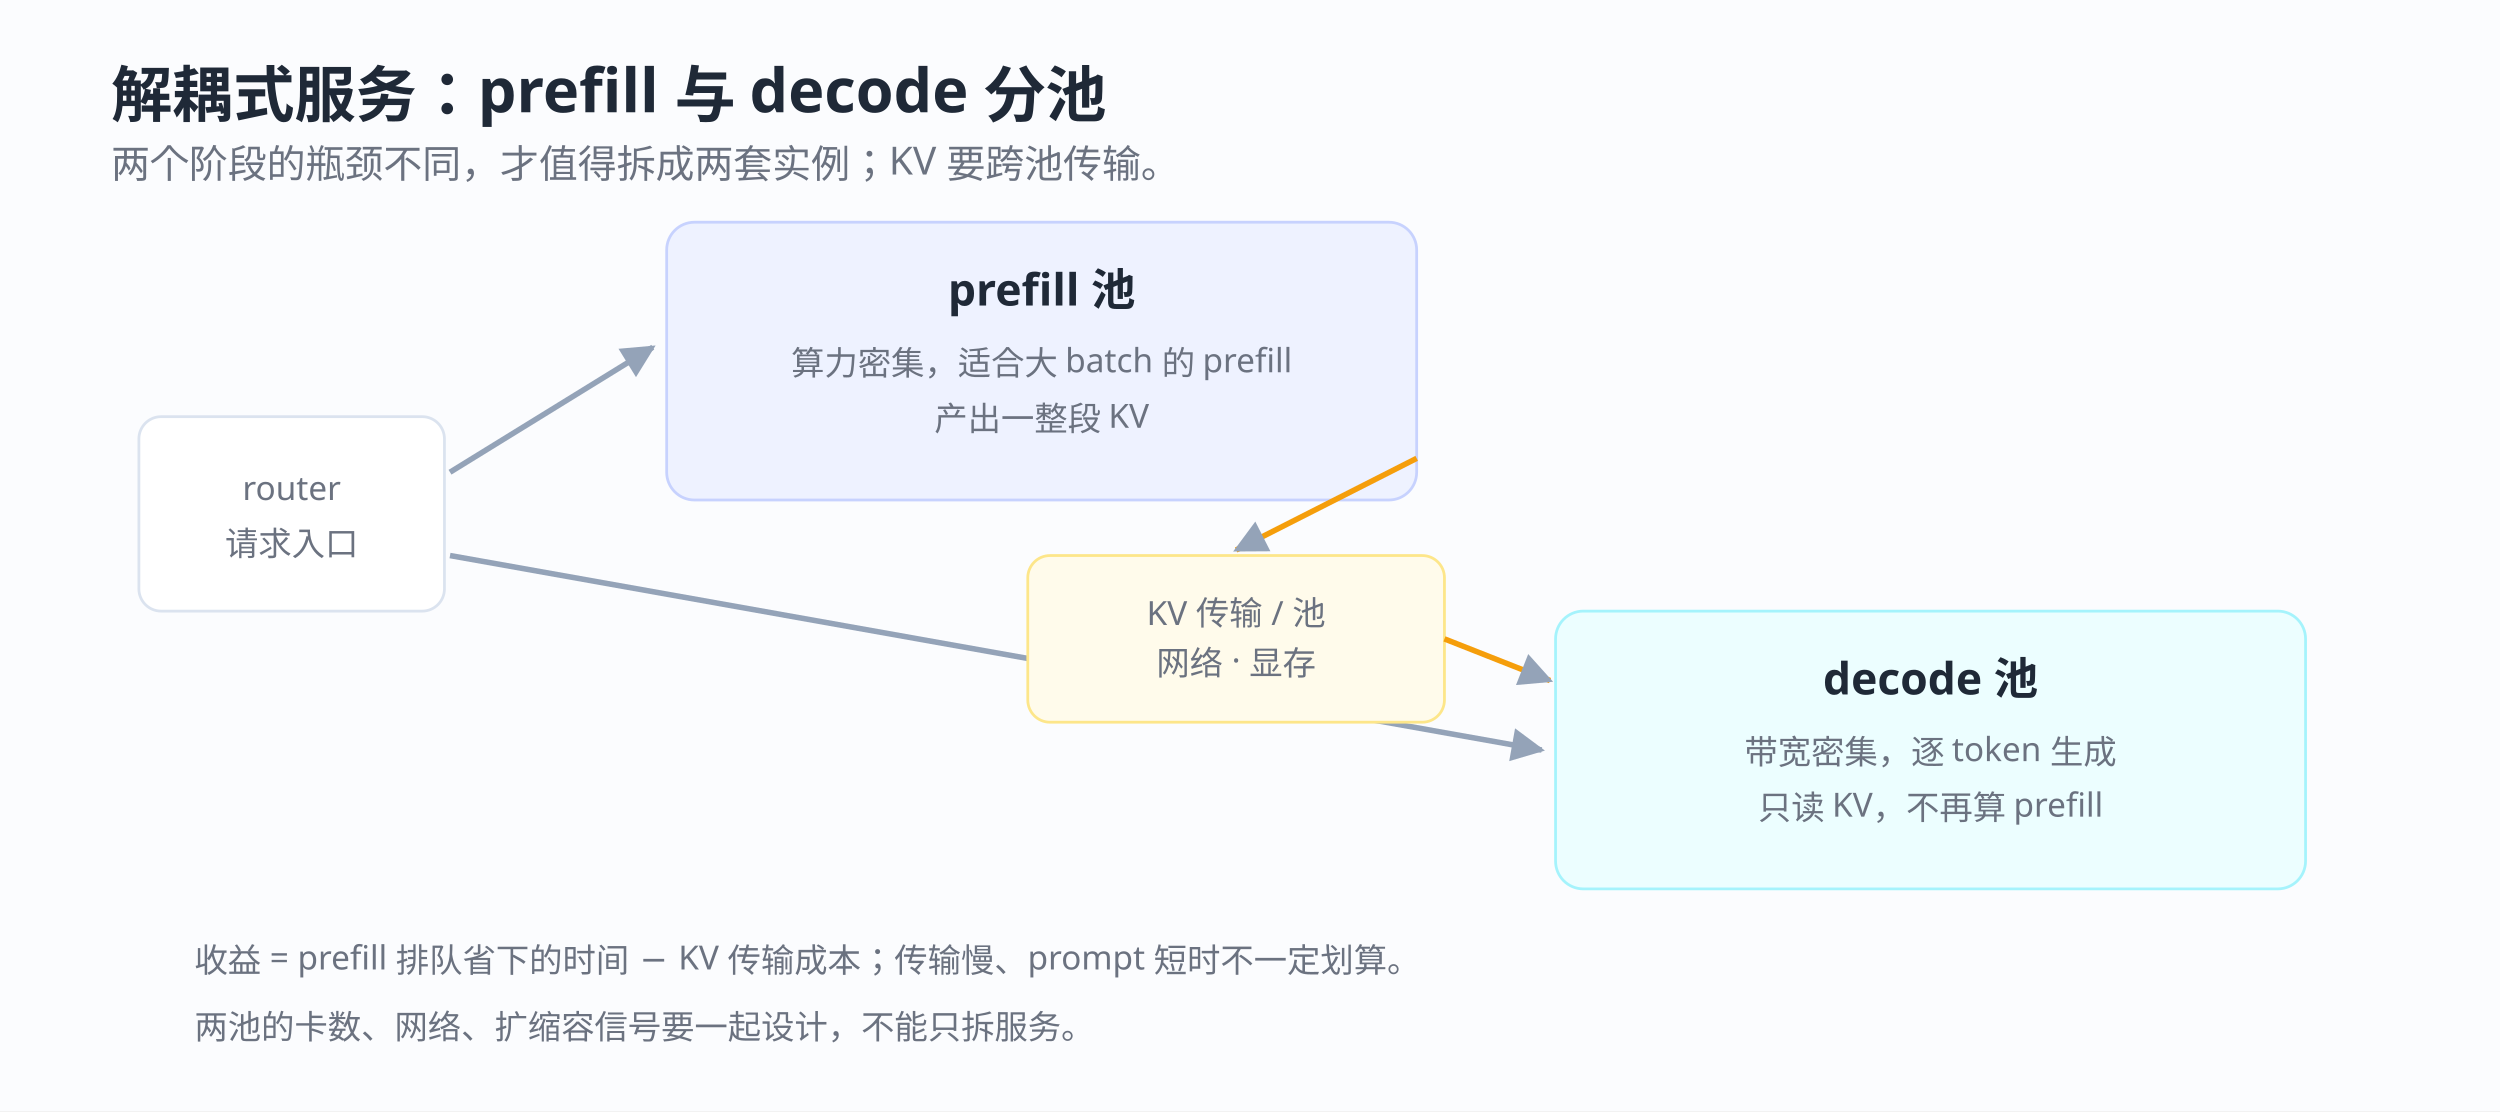
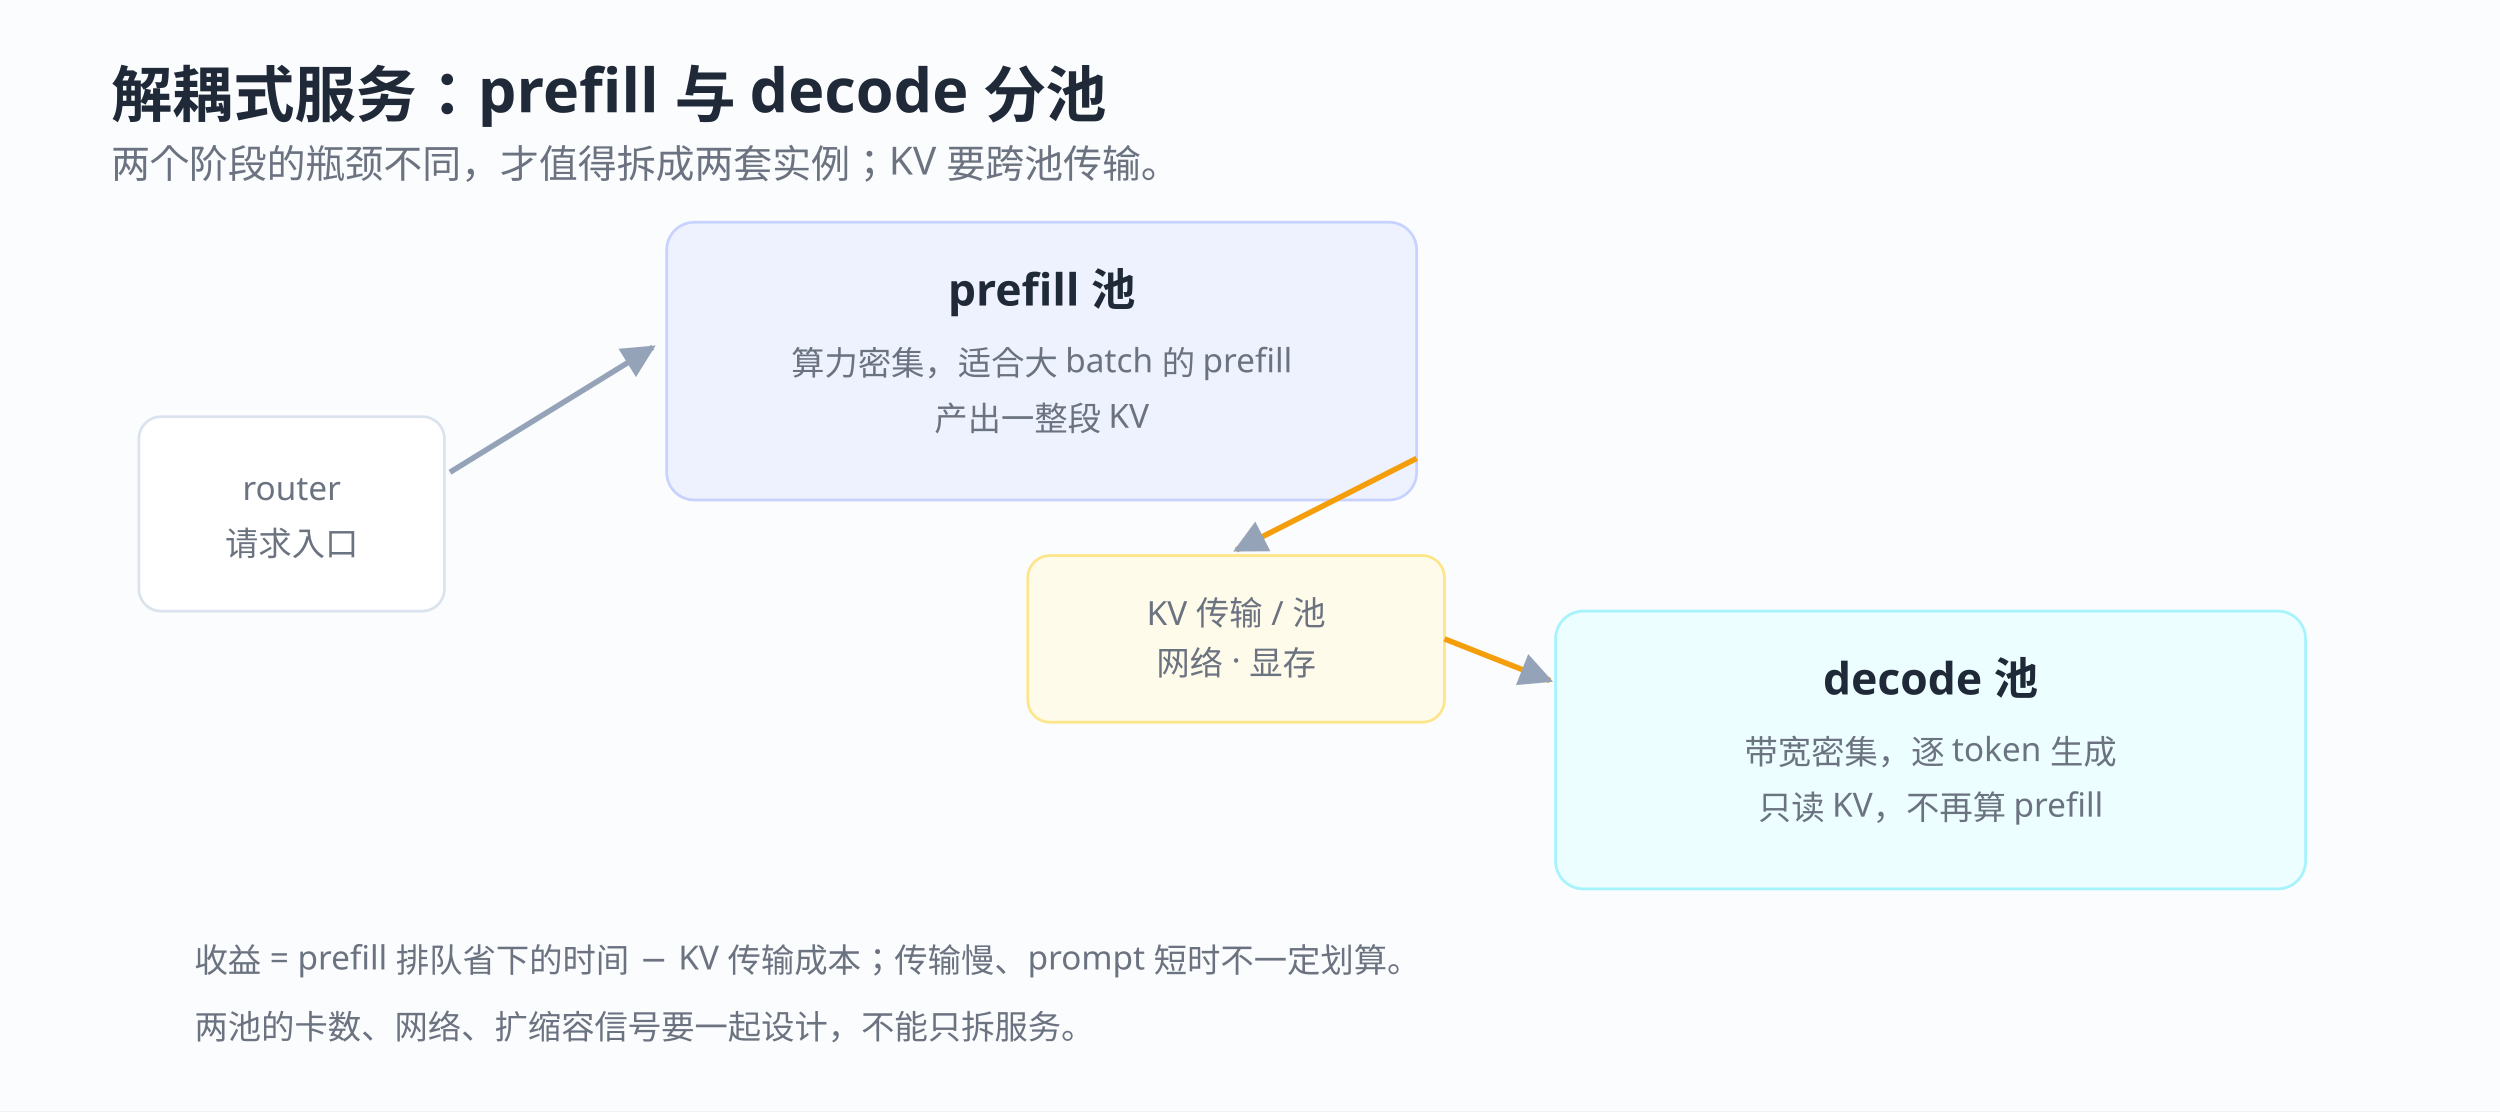
<svg xmlns="http://www.w3.org/2000/svg" viewBox="0 0 900 400" role="img" aria-label="解耦式服务">
  <style>
text{font-family:"PingFang SC","Hiragino Sans GB","Microsoft YaHei",sans-serif}
.title{font-size:22px;font-weight:700;fill:#1f2937}.sub{font-size:14px;fill:#6b7280}
.label{font-size:16px;font-weight:700;fill:#1f2937}.small{font-size:12px;fill:#6b7280}
</style>
  <defs>
    <marker id="a" viewBox="0 0 10 10" refX="9" refY="5" markerWidth="6" markerHeight="6" orient="auto">
      <path d="M0,0 L10,5 L0,10 z" fill="#94a3b8" />
    </marker>
  </defs>
  <rect width="900" height="400" fill="#fbfcfe" />
  <text x="40" y="42" class="title">解耦式服务：prefill 与 decode 分池</text>
  <text x="40" y="64" class="sub">两个阶段的瓶颈不同，才值得拆成两套实例；KV 要跨池传输。</text>
  <rect x="50" y="150" width="110" height="70" rx="8" fill="#fff" stroke="#dbe3ef" />
  <text x="105" y="180" class="small" text-anchor="middle">router</text>
  <text x="105" y="200" class="small" text-anchor="middle">请求入口</text>
  <line x1="162" y1="170" x2="235" y2="125" stroke="#94a3b8" stroke-width="2" marker-end="url(#a)" />
-   <line x1="162" y1="200" x2="555" y2="270" stroke="#94a3b8" stroke-width="2" marker-end="url(#a)" />
  <rect x="240" y="80" width="270" height="100" rx="10" fill="#eef2ff" stroke="#c7d2fe" />
  <text x="375" y="110" class="label" text-anchor="middle">prefill 池</text>
  <text x="375" y="135" class="small" text-anchor="middle">算力密集，适合大 batch 的 prefill</text>
  <text x="375" y="155" class="small" text-anchor="middle">产出一整段 KV</text>
  <rect x="560" y="220" width="270" height="100" rx="10" fill="#ecfeff" stroke="#a5f3fc" />
  <text x="695" y="250" class="label" text-anchor="middle">decode 池</text>
  <text x="695" y="275" class="small" text-anchor="middle">带宽密集，逐 token 生成</text>
  <text x="695" y="295" class="small" text-anchor="middle">只读 KV，不再算 prefill</text>
  <rect x="370" y="200" width="150" height="60" rx="8" fill="#fffbeb" stroke="#fde68a" />
  <text x="445" y="225" class="small" text-anchor="middle">KV 传输 / 池</text>
  <text x="445" y="243" class="small" text-anchor="middle">网络 · 显存</text>
  <line x1="510" y1="165" x2="445" y2="198" stroke="#f59e0b" stroke-width="2" marker-end="url(#a)" />
  <line x1="520" y1="230" x2="558" y2="245" stroke="#f59e0b" stroke-width="2" marker-end="url(#a)" />
  <text x="70" y="350" class="small">收益 = prefill 排队省下的时间 − KV 传输成本；传输慢、prompt 短时不一定划算。</text>
  <text x="70" y="374" class="small">两池的卡数、网络、扩缩容信号要一起设计，不能只拆服务。</text>
</svg>
